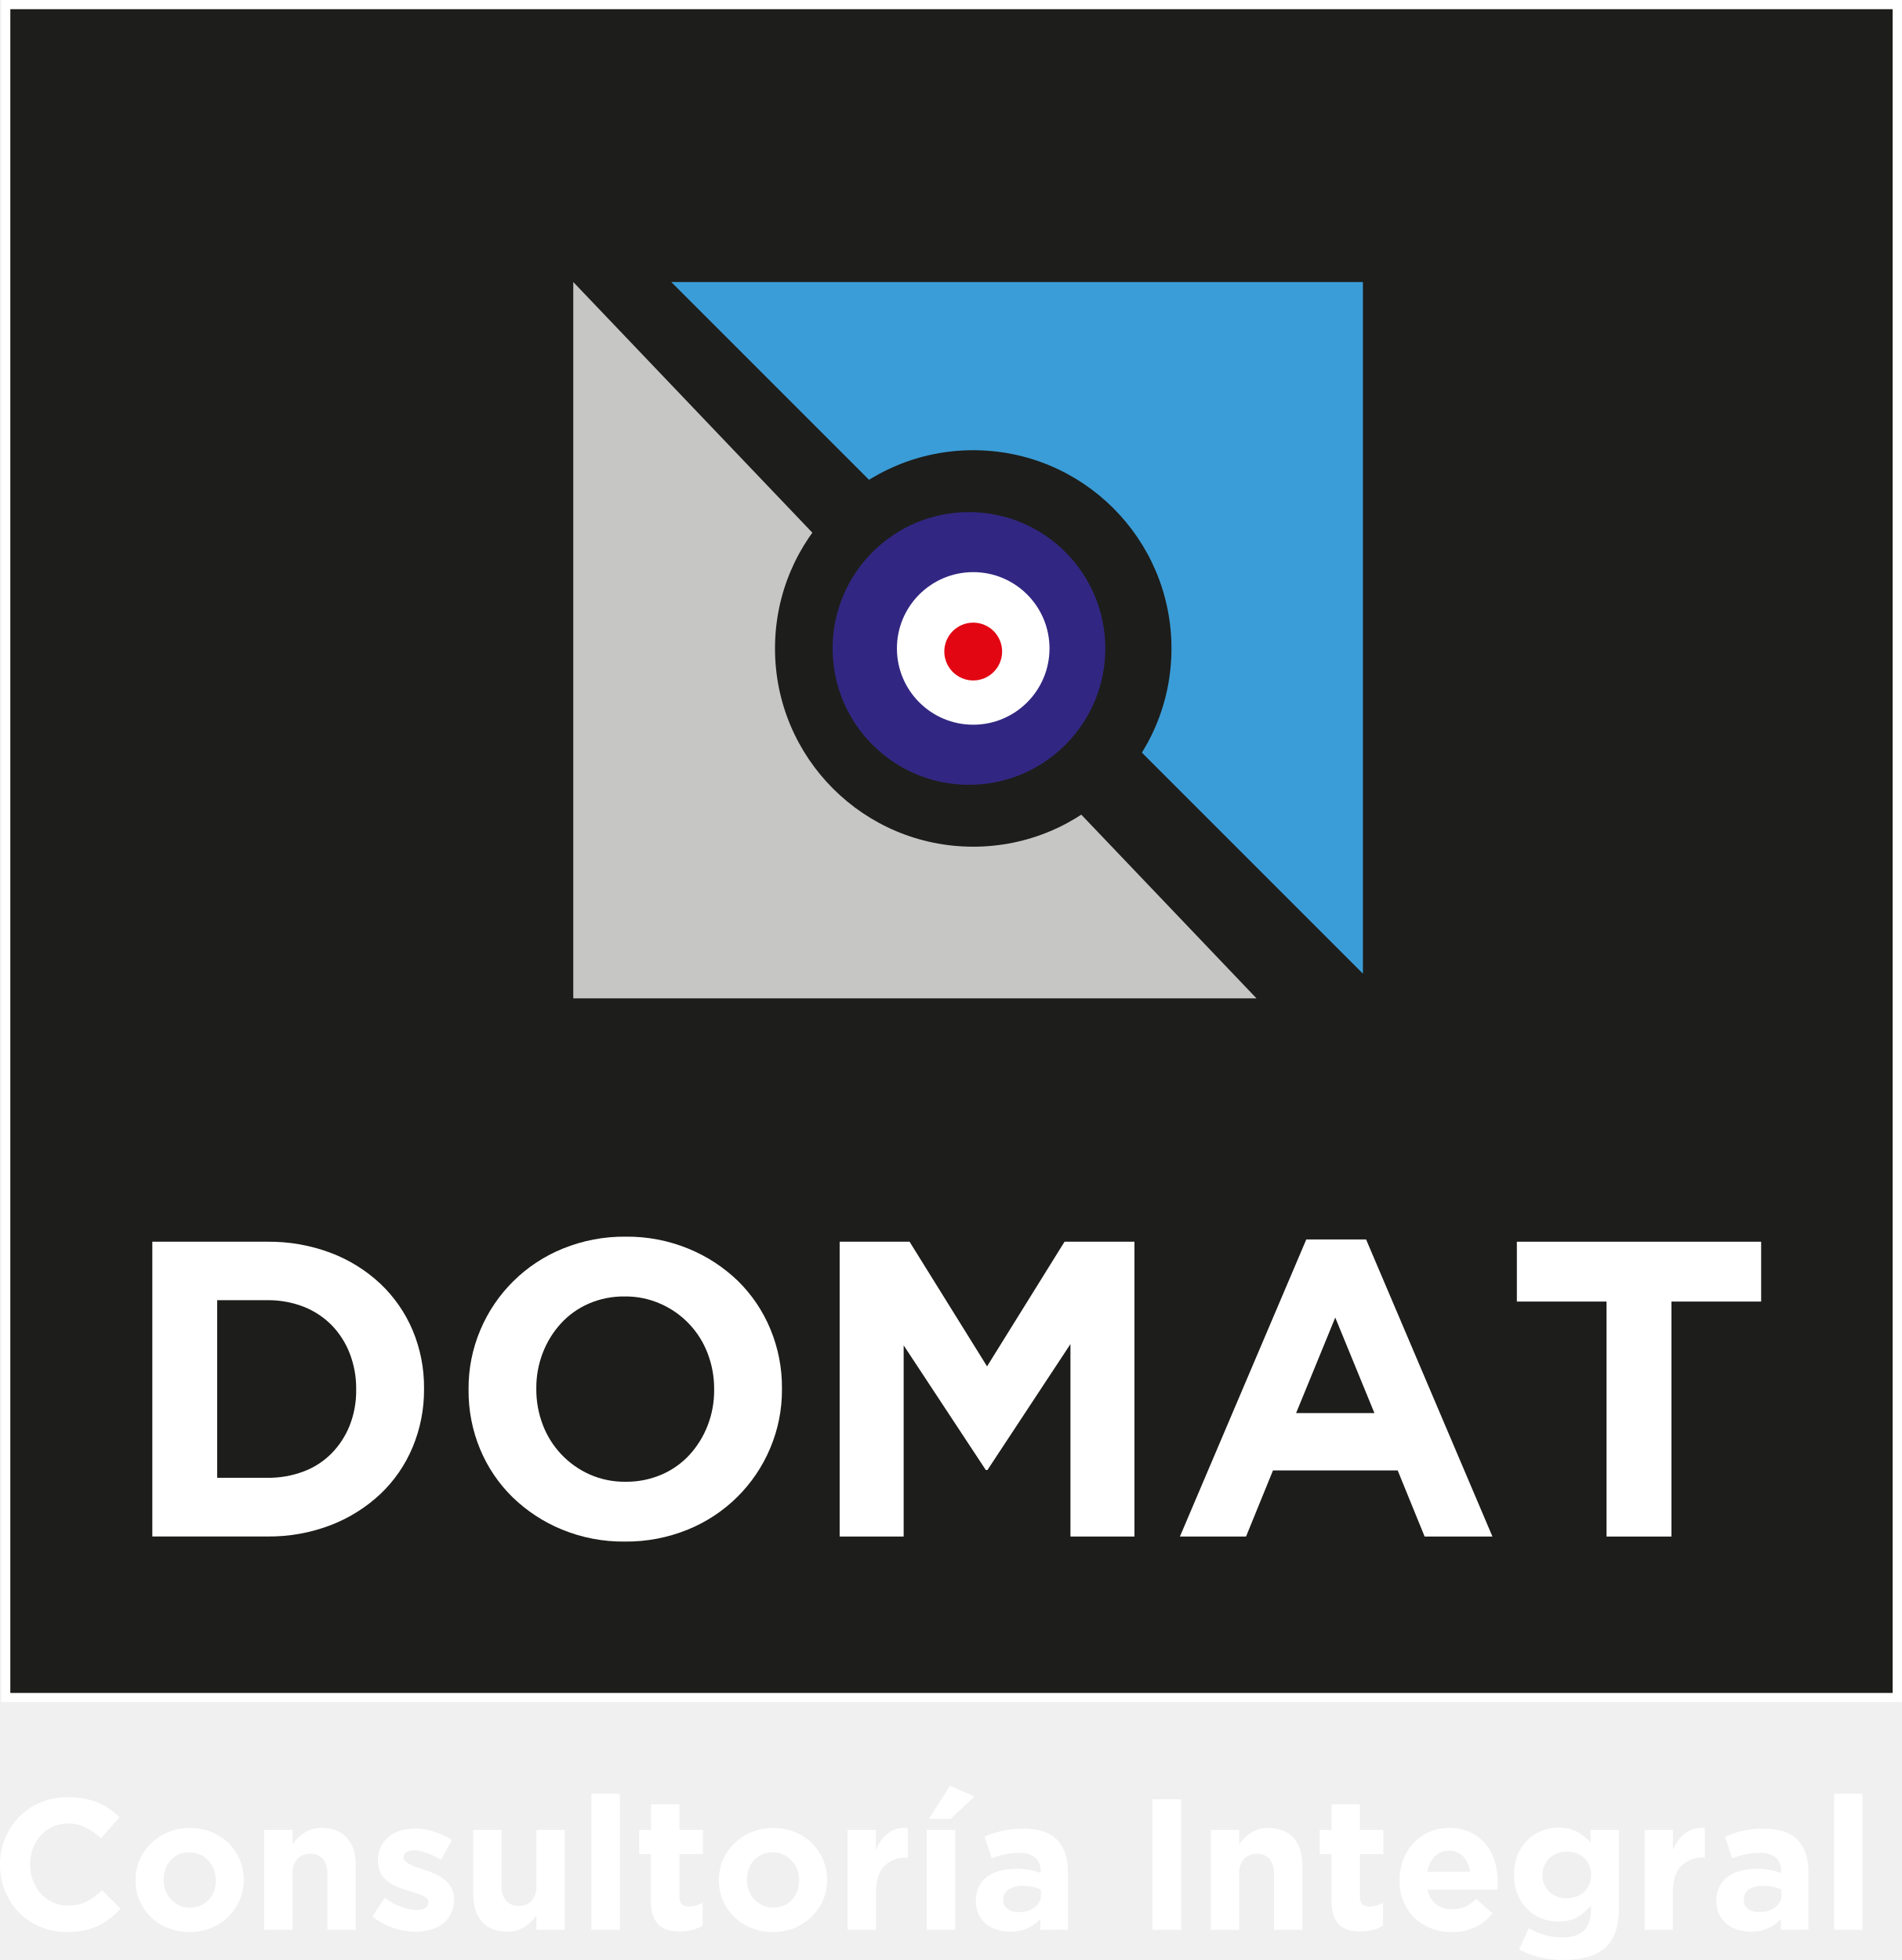
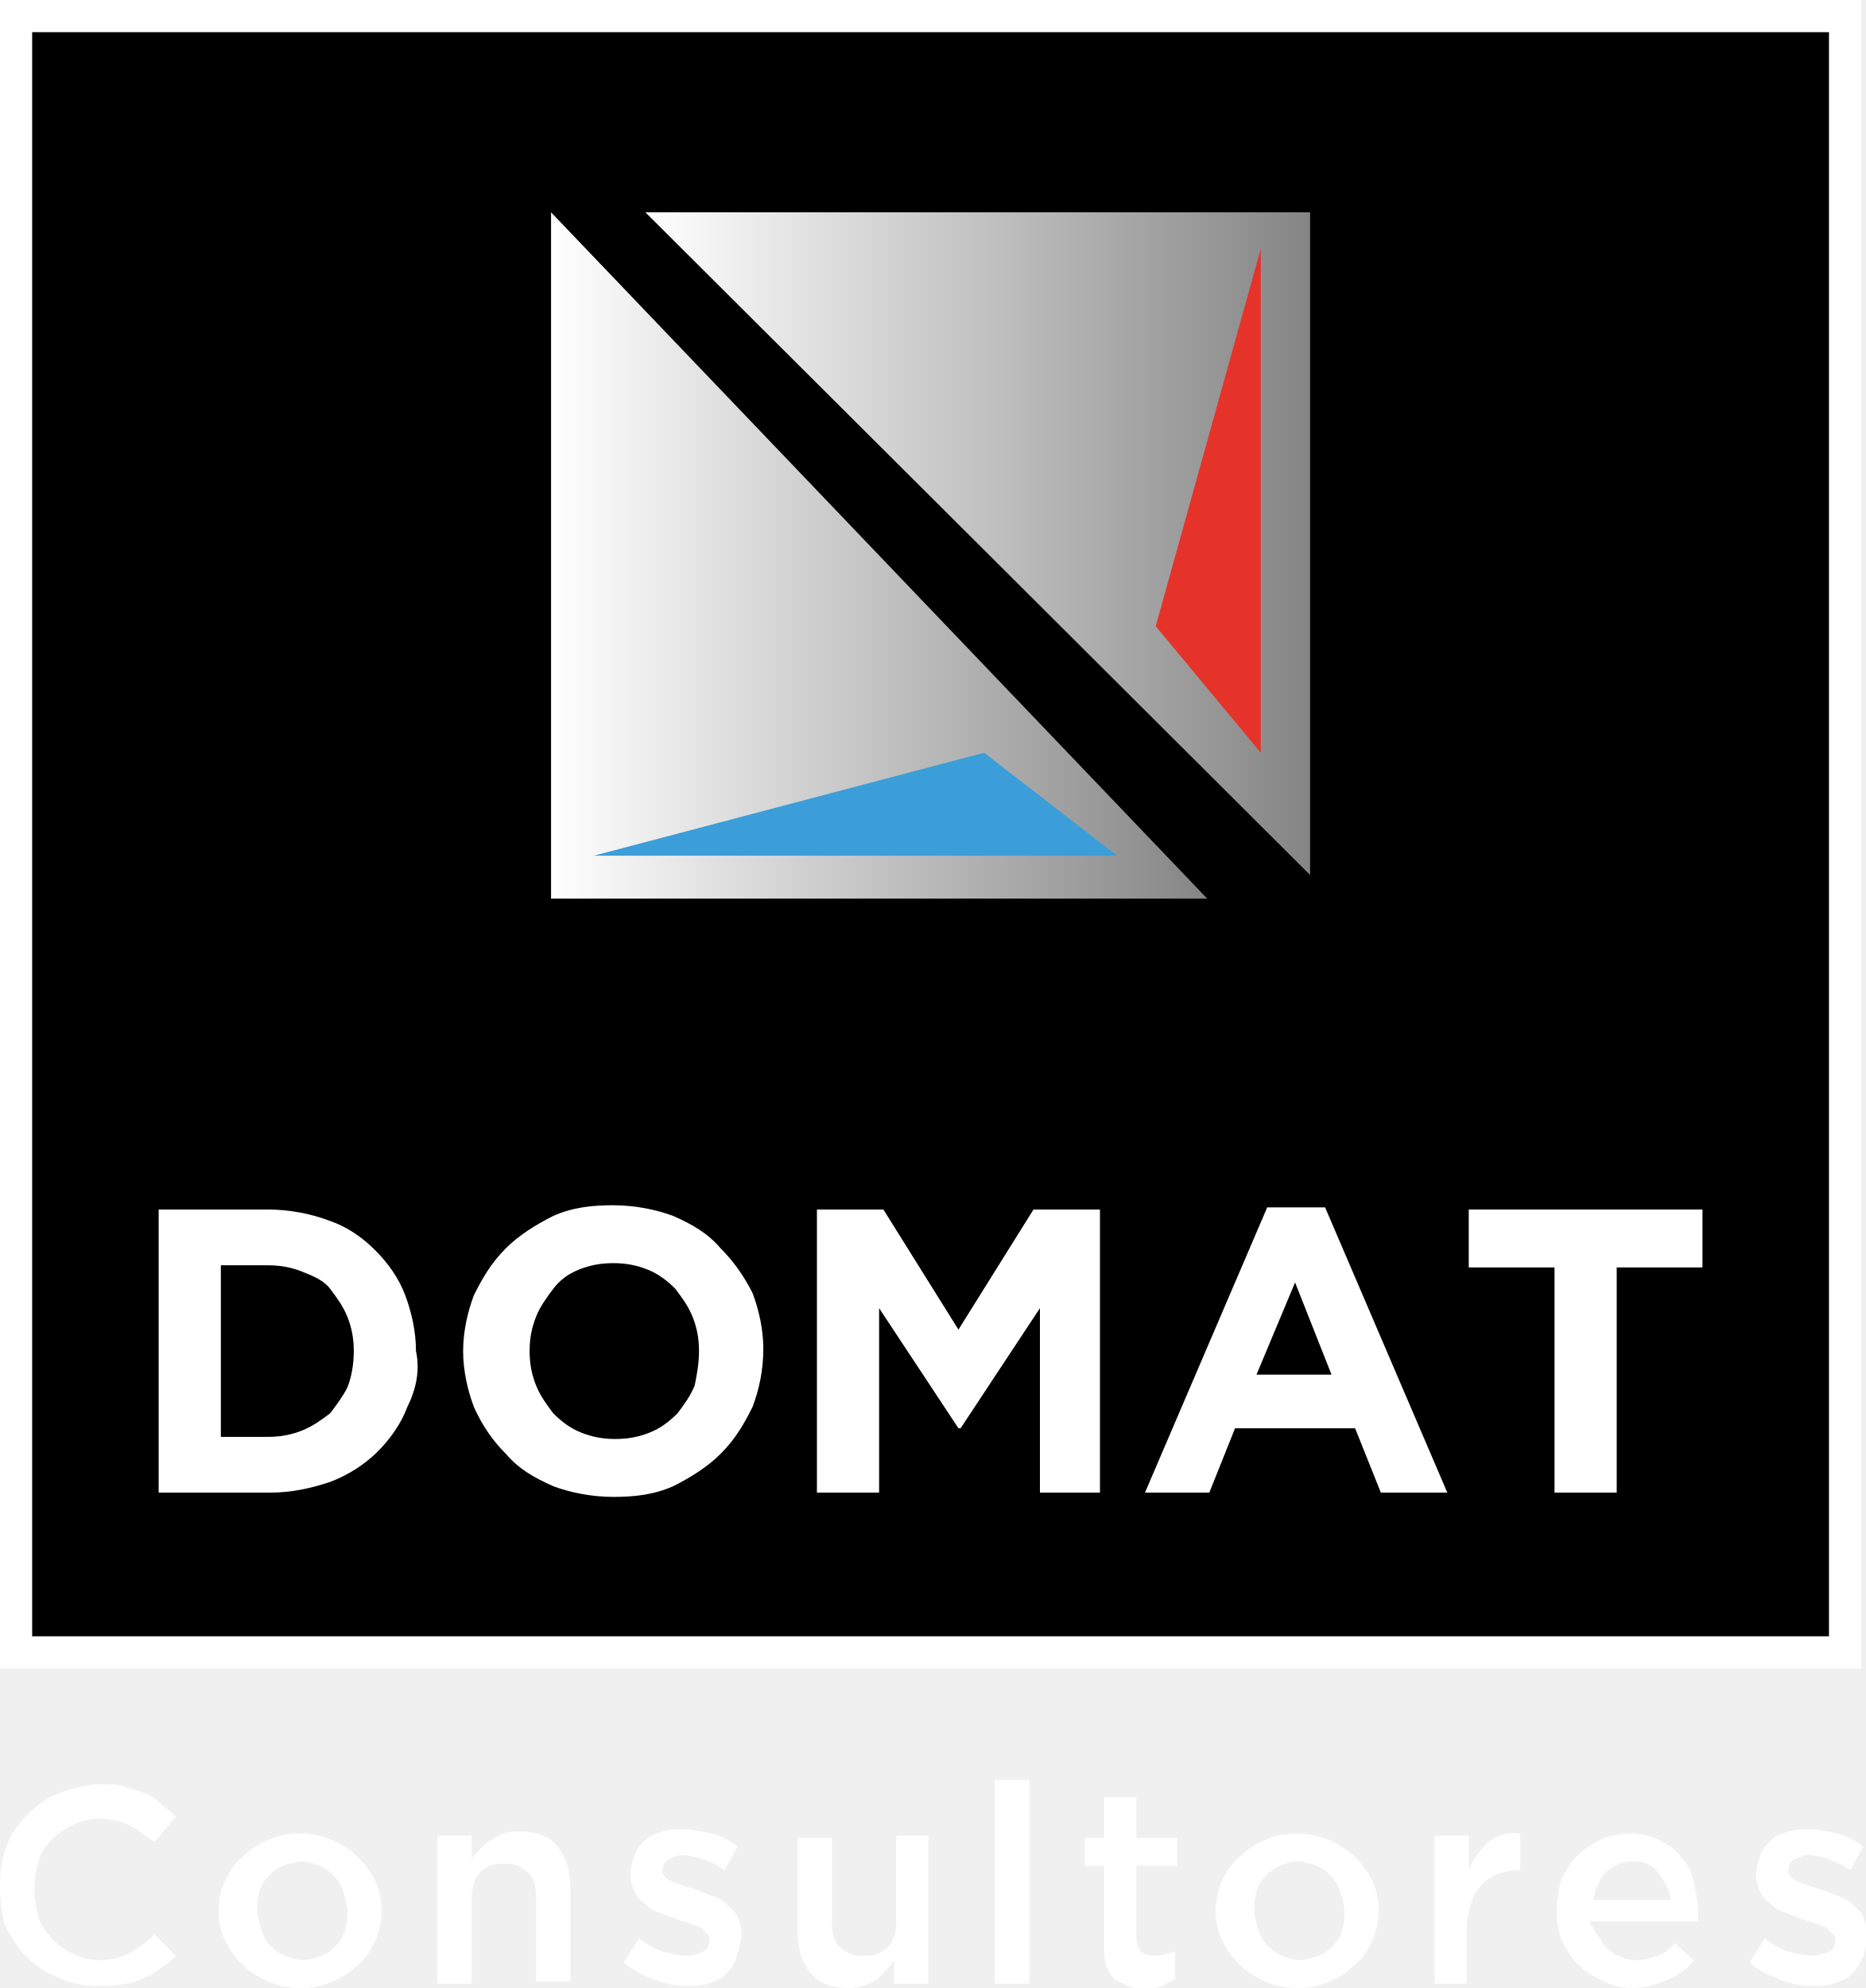
- <svg xmlns="http://www.w3.org/2000/svg" id="ff86f4dd-6f3d-4440-bd51-59f8d674f5eb" data-name="Capa 1" viewBox="0 0 621.02 640">
-   <defs>
-     <style>.ae9741b4-a5df-4958-a501-3299360ce540{fill:#1d1d1b;}.af428c1d-0339-4a8c-ab9c-164e0ab4383b{fill:#fff;}.af436d03-43f5-48c1-bbc8-635ba926af1d{fill:#c6c6c5;}.a301b635-754a-40b8-a608-63ea0ccbbf66{fill:#3b9dd7;}.a625150e-e52c-45ff-8d6d-c29ce9b013b8{fill:#312782;}.b48befa9-c2ce-43f1-baa9-686d541e4555{fill:#e20613;}</style>
-   </defs>
-   <rect class="ae9741b4-a5df-4958-a501-3299360ce540" x="1.87" y="1.5" width="617.65" height="552.8" />
-   <path class="af428c1d-0339-4a8c-ab9c-164e0ab4383b" d="M618,3V552.8H3.37V3H618m3-3H.37V555.8H621V0Z" />
-   <polygon class="af436d03-43f5-48c1-bbc8-635ba926af1d" points="410.28 325.99 187.19 325.99 187.19 92.09 410.28 325.99" />
-   <polygon class="a301b635-754a-40b8-a608-63ea0ccbbf66" points="219.19 92.1 445.03 92.1 445.03 317.93 219.19 92.1" />
-   <path class="af428c1d-0339-4a8c-ab9c-164e0ab4383b" d="M134.73,472.57a44.88,44.88,0,0,1-10.52,15.27A49.86,49.86,0,0,1,108,498a56.07,56.07,0,0,1-20.69,3.71H49.74V405.46H87.29A56.89,56.89,0,0,1,108,409.1a48.9,48.9,0,0,1,16.23,10.11,45.15,45.15,0,0,1,10.52,15.19,48,48,0,0,1,3.71,18.91v.28A48.41,48.41,0,0,1,134.73,472.57Zm-18.43-19a31.4,31.4,0,0,0-2.13-11.69,27.4,27.4,0,0,0-5.91-9.21,26.5,26.5,0,0,0-9.15-6,32,32,0,0,0-11.82-2.12H70.92v58H87.29a32.57,32.57,0,0,0,11.82-2.06,25.36,25.36,0,0,0,9.15-5.91,27.64,27.64,0,0,0,5.91-9.08,30.68,30.68,0,0,0,2.13-11.68Z" />
-   <path class="af428c1d-0339-4a8c-ab9c-164e0ab4383b" d="M251.48,472.91a49.22,49.22,0,0,1-26.88,26.54A53.11,53.11,0,0,1,204,503.37a52.51,52.51,0,0,1-20.49-3.92,51,51,0,0,1-16.16-10.58,47.37,47.37,0,0,1-10.59-15.69A49.33,49.33,0,0,1,153,453.87v-.28a48.58,48.58,0,0,1,3.85-19.32,49.3,49.3,0,0,1,26.88-26.54,52.89,52.89,0,0,1,20.56-3.92,52.36,52.36,0,0,1,20.49,3.92A51.07,51.07,0,0,1,241,418.31,47.37,47.37,0,0,1,251.55,434a49.37,49.37,0,0,1,3.78,19.31v.28A48.54,48.54,0,0,1,251.48,472.91Zm-18.29-19.32a32.12,32.12,0,0,0-2.13-11.69,28.82,28.82,0,0,0-15.34-16.15A28.1,28.1,0,0,0,204,423.33a28.78,28.78,0,0,0-11.76,2.34,26.93,26.93,0,0,0-9.08,6.47,30.48,30.48,0,0,0-5.91,9.56,31.51,31.51,0,0,0-2.13,11.61v.28a32.12,32.12,0,0,0,2.13,11.69,29,29,0,0,0,15.26,16.16,28.16,28.16,0,0,0,11.76,2.4A28.92,28.92,0,0,0,216,481.51a26.7,26.7,0,0,0,9.14-6.46,30.44,30.44,0,0,0,5.92-9.56,31.56,31.56,0,0,0,2.13-11.62Z" />
-   <path class="af428c1d-0339-4a8c-ab9c-164e0ab4383b" d="M349.53,501.72V438.88L322.43,480h-.54l-26.82-40.7v62.43h-20.9V405.46H297l25.3,40.7,25.3-40.7h22.83v96.26Z" />
-   <path class="af428c1d-0339-4a8c-ab9c-164e0ab4383b" d="M465.18,501.72l-8.8-21.59H415.67l-8.8,21.59H385.28l41.26-97h19.53l41.25,97ZM436,430.22l-12.79,31.2h25.58Z" />
-   <path class="af428c1d-0339-4a8c-ab9c-164e0ab4383b" d="M545.77,425v76.73H524.58V425H495.3V405.46h79.76V425Z" />
-   <path class="af428c1d-0339-4a8c-ab9c-164e0ab4383b" d="M35.92,626.42a19.85,19.85,0,0,1-8.46,3.93,27.36,27.36,0,0,1-5.6.52,22.18,22.18,0,0,1-8.71-1.7,21.48,21.48,0,0,1-6.94-4.67,21.13,21.13,0,0,1-4.56-7A22.42,22.42,0,0,1,0,609v-.12a22.2,22.2,0,0,1,6.21-15.56,21.21,21.21,0,0,1,7-4.75,22.9,22.9,0,0,1,9-1.73,27.74,27.74,0,0,1,5.45.49,22.33,22.33,0,0,1,4.47,1.34,19.19,19.19,0,0,1,3.72,2.07A25.34,25.34,0,0,1,39,593.36l-6,6.88A22.2,22.2,0,0,0,28,596.72a12.82,12.82,0,0,0-5.81-1.29,11.84,11.84,0,0,0-8.89,3.9,13.32,13.32,0,0,0-2.55,4.23,14.35,14.35,0,0,0-.92,5.15v.12a14.54,14.54,0,0,0,.92,5.17,13.59,13.59,0,0,0,2.52,4.27,12.1,12.1,0,0,0,3.9,2.89,11.7,11.7,0,0,0,5,1.06,13,13,0,0,0,6.18-1.34,24,24,0,0,0,5-3.65l6,6A31.3,31.3,0,0,1,35.92,626.42Z" />
-   <path class="af428c1d-0339-4a8c-ab9c-164e0ab4383b" d="M78.23,620.49a17,17,0,0,1-3.71,5.39,17.56,17.56,0,0,1-5.6,3.65,18.31,18.31,0,0,1-7.06,1.34,18.53,18.53,0,0,1-7-1.31A17.17,17.17,0,0,1,49.28,626a16.63,16.63,0,0,1-3.68-5.37,16.33,16.33,0,0,1-1.34-6.6v-.12a16.44,16.44,0,0,1,1.34-6.61,16.87,16.87,0,0,1,3.71-5.38,17.61,17.61,0,0,1,5.61-3.65A18.09,18.09,0,0,1,62,596.9a18.47,18.47,0,0,1,7,1.3,17.09,17.09,0,0,1,5.57,3.6,16.76,16.76,0,0,1,3.68,5.35,16.44,16.44,0,0,1,1.34,6.61v.12A16.44,16.44,0,0,1,78.23,620.49Zm-7.79-6.61a9.54,9.54,0,0,0-.61-3.44,8.77,8.77,0,0,0-1.76-2.86,8.55,8.55,0,0,0-2.74-2,8.18,8.18,0,0,0-3.47-.73,8.63,8.63,0,0,0-3.56.7,8,8,0,0,0-2.65,1.91A8.62,8.62,0,0,0,54,610.32a10.31,10.31,0,0,0-.58,3.44v.12a9.84,9.84,0,0,0,.61,3.44,8.77,8.77,0,0,0,4.48,4.84,8.06,8.06,0,0,0,3.5.73,8.5,8.5,0,0,0,3.56-.7,7.72,7.72,0,0,0,2.65-1.92,8.34,8.34,0,0,0,1.67-2.82,10.12,10.12,0,0,0,.58-3.45Z" />
-   <path class="af428c1d-0339-4a8c-ab9c-164e0ab4383b" d="M106.91,630.14V612a7.32,7.32,0,0,0-1.47-5,5.17,5.17,0,0,0-4.14-1.67A5.48,5.48,0,0,0,97.07,607a7.08,7.08,0,0,0-1.55,5v18.16H86.27V597.5h9.25v4.67a20.38,20.38,0,0,1,1.73-2,12.32,12.32,0,0,1,2.11-1.69,10.1,10.1,0,0,1,5.72-1.59c3.53,0,6.26,1.07,8.19,3.23s2.89,5.11,2.89,8.88v21.13Z" />
-   <path class="af428c1d-0339-4a8c-ab9c-164e0ab4383b" d="M147.18,624.93a8.63,8.63,0,0,1-2.65,3.26,11.91,11.91,0,0,1-4,1.91,17.92,17.92,0,0,1-4.9.64,22.75,22.75,0,0,1-14-4.93l4-6.08a22,22,0,0,0,5.32,2.92,14.41,14.41,0,0,0,5,1,5.25,5.25,0,0,0,3-.66,2.08,2.08,0,0,0,.94-1.78v-.11a1.74,1.74,0,0,0-.55-1.28,4.39,4.39,0,0,0-1.49-.94,19.72,19.72,0,0,0-2.16-.77c-.81-.24-1.66-.5-2.56-.79a33.49,33.49,0,0,1-3.44-1.19,12.16,12.16,0,0,1-3.13-1.82,9.2,9.2,0,0,1-2.29-2.77,8.54,8.54,0,0,1-.88-4v-.11a9.88,9.88,0,0,1,1-4.42,9.68,9.68,0,0,1,2.55-3.25,10.73,10.73,0,0,1,3.78-2,15.86,15.86,0,0,1,4.66-.67,20.71,20.71,0,0,1,6.3,1,23.25,23.25,0,0,1,5.87,2.76l-3.53,6.39a30.44,30.44,0,0,0-4.75-2.22,12.33,12.33,0,0,0-4.08-.82,4.19,4.19,0,0,0-2.55.64,2,2,0,0,0-.86,1.62v.11a1.57,1.57,0,0,0,.55,1.19,5.87,5.87,0,0,0,1.46,1,17.69,17.69,0,0,0,2.1.89c.79.28,1.64.57,2.53.85,1.13.36,2.29.8,3.47,1.31a14.58,14.58,0,0,1,3.16,1.85,9.25,9.25,0,0,1,2.32,2.69,7.51,7.51,0,0,1,.91,3.83v.12A10.83,10.83,0,0,1,147.18,624.93Z" />
-   <path class="af428c1d-0339-4a8c-ab9c-164e0ab4383b" d="M175.15,630.14v-4.67a19.11,19.11,0,0,1-1.73,2,12.34,12.34,0,0,1-2.1,1.69,10.16,10.16,0,0,1-5.73,1.59c-3.53,0-6.25-1.07-8.18-3.23s-2.89-5.11-2.89-8.88V597.5h9.25v18.16a7.38,7.38,0,0,0,1.46,5,5.21,5.21,0,0,0,4.14,1.66,5.48,5.48,0,0,0,4.23-1.66,7.09,7.09,0,0,0,1.55-5V597.5h9.26v32.64Z" />
-   <path class="af428c1d-0339-4a8c-ab9c-164e0ab4383b" d="M193.11,630.14V585.7h9.26v44.44Z" />
-   <path class="af428c1d-0339-4a8c-ab9c-164e0ab4383b" d="M226.17,630.17a14.76,14.76,0,0,1-4.08.52,15.3,15.3,0,0,1-3.86-.46,6.86,6.86,0,0,1-3-1.62,7.78,7.78,0,0,1-2-3,13.7,13.7,0,0,1-.7-4.72V605.42H208.7V597.5h3.89v-8.34h9.26v8.34h7.67v7.92h-7.67v13.94c0,2.12,1,3.17,3,3.17a9.46,9.46,0,0,0,4.57-1.16v7.43A14.67,14.67,0,0,1,226.17,630.17Z" />
-   <path class="af428c1d-0339-4a8c-ab9c-164e0ab4383b" d="M268.73,620.49a17.22,17.22,0,0,1-3.72,5.39,17.56,17.56,0,0,1-5.6,3.65,18.27,18.27,0,0,1-7.06,1.34,18.48,18.48,0,0,1-7-1.31,17.06,17.06,0,0,1-5.57-3.59,16.65,16.65,0,0,1-3.69-5.37,16.33,16.33,0,0,1-1.34-6.6v-.12a16.44,16.44,0,0,1,1.34-6.61,16.9,16.9,0,0,1,3.72-5.38,17.56,17.56,0,0,1,5.6-3.65,18.09,18.09,0,0,1,7.06-1.34,18.47,18.47,0,0,1,7,1.3,16.81,16.81,0,0,1,9.26,8.95,16.44,16.44,0,0,1,1.34,6.61v.12A16.44,16.44,0,0,1,268.73,620.49Zm-7.8-6.61a9.76,9.76,0,0,0-.6-3.44,8.8,8.8,0,0,0-1.77-2.86,8.44,8.44,0,0,0-2.74-2,8.14,8.14,0,0,0-3.47-.73,8.66,8.66,0,0,0-3.56.7,8,8,0,0,0-2.65,1.91,8.62,8.62,0,0,0-1.68,2.84,10.3,10.3,0,0,0-.57,3.44v.12a9.84,9.84,0,0,0,.6,3.44,8.7,8.7,0,0,0,1.77,2.86,8.85,8.85,0,0,0,2.71,2,8.06,8.06,0,0,0,3.5.73,8.5,8.5,0,0,0,3.56-.7,7.63,7.63,0,0,0,2.65-1.92,8.53,8.53,0,0,0,1.68-2.82,10.36,10.36,0,0,0,.57-3.45Z" />
-   <path class="af428c1d-0339-4a8c-ab9c-164e0ab4383b" d="M295.94,606.57a9.53,9.53,0,0,0-7.27,2.8q-2.66,2.8-2.65,8.71v12.06h-9.26V597.5H286v6.58a13.52,13.52,0,0,1,3.83-5.36,9.32,9.32,0,0,1,6.58-1.82v9.67Z" />
-   <path class="af428c1d-0339-4a8c-ab9c-164e0ab4383b" d="M302.63,630.14V597.5h9.26v32.64Zm.67-36.22,6.89-10.79,8,3.48-7.79,7.31Z" />
-   <path class="af428c1d-0339-4a8c-ab9c-164e0ab4383b" d="M339.71,630.14V626.6a12.52,12.52,0,0,1-4.08,3,13.27,13.27,0,0,1-5.78,1.13,14.35,14.35,0,0,1-4.35-.64,10.09,10.09,0,0,1-3.56-1.91,9.19,9.19,0,0,1-2.41-3.13,9.92,9.92,0,0,1-.88-4.3v-.12a10.23,10.23,0,0,1,1-4.63,8.92,8.92,0,0,1,2.71-3.23,12.21,12.21,0,0,1,4.15-1.91,20.47,20.47,0,0,1,5.32-.64,23.06,23.06,0,0,1,4.35.36,27.17,27.17,0,0,1,3.62,1V611a5.55,5.55,0,0,0-1.76-4.45,7.83,7.83,0,0,0-5.23-1.52,21.94,21.94,0,0,0-4.72.46,31.4,31.4,0,0,0-4.29,1.31l-2.32-7.06a36.85,36.85,0,0,1,5.6-1.89,29.34,29.34,0,0,1,7.06-.73q7.62,0,11.09,3.71t3.47,10.35v18.94ZM339.9,617a14.6,14.6,0,0,0-2.71-.88,14.83,14.83,0,0,0-3.2-.33,8.2,8.2,0,0,0-4.69,1.16,3.79,3.79,0,0,0-1.7,3.34v.12a3.42,3.42,0,0,0,1.4,2.93,6,6,0,0,0,3.65,1,8.2,8.2,0,0,0,5.27-1.59,5.06,5.06,0,0,0,2-4.14Z" />
-   <path class="af428c1d-0339-4a8c-ab9c-164e0ab4383b" d="M376.3,630.14V587.52h9.38v42.62Z" />
-   <path class="af428c1d-0339-4a8c-ab9c-164e0ab4383b" d="M416,630.14V612a7.32,7.32,0,0,0-1.47-5,5.17,5.17,0,0,0-4.13-1.67,5.49,5.49,0,0,0-4.24,1.67,7.08,7.08,0,0,0-1.55,5v18.16h-9.25V597.5h9.25v4.67a20.38,20.38,0,0,1,1.73-2,12.64,12.64,0,0,1,2.1-1.69,11.15,11.15,0,0,1,2.57-1.17,10.94,10.94,0,0,1,3.16-.42c3.54,0,6.26,1.07,8.19,3.23s2.89,5.11,2.89,8.88v21.13Z" />
-   <path class="af428c1d-0339-4a8c-ab9c-164e0ab4383b" d="M448.39,630.17a14.76,14.76,0,0,1-4.08.52,15.38,15.38,0,0,1-3.87-.46,6.83,6.83,0,0,1-3-1.62,7.67,7.67,0,0,1-1.95-3,13.47,13.47,0,0,1-.7-4.72V605.42h-3.89V597.5h3.89v-8.34h9.25v8.34h7.67v7.92h-7.67v13.94c0,2.12,1,3.17,3,3.17a9.43,9.43,0,0,0,4.56-1.16v7.43A14.59,14.59,0,0,1,448.39,630.17Z" />
-   <path class="af428c1d-0339-4a8c-ab9c-164e0ab4383b" d="M489,615.89c0,.33,0,.71-.09,1.16H466.16a7.78,7.78,0,0,0,2.77,4.78,8.33,8.33,0,0,0,5.2,1.61,10.31,10.31,0,0,0,4.15-.79,14.31,14.31,0,0,0,3.77-2.56l5.3,4.69a16.4,16.4,0,0,1-5.61,4.48,17.39,17.39,0,0,1-7.72,1.61,18.75,18.75,0,0,1-6.8-1.22,15.9,15.9,0,0,1-5.41-3.47,16.14,16.14,0,0,1-3.56-5.33A17.5,17.5,0,0,1,457,614v-.12a18.23,18.23,0,0,1,1.19-6.57,16.52,16.52,0,0,1,3.32-5.42,15.47,15.47,0,0,1,11.62-5,15.82,15.82,0,0,1,7.07,1.46,14.42,14.42,0,0,1,5,3.92,16.34,16.34,0,0,1,2.92,5.67,23.26,23.26,0,0,1,.94,6.66v.13C489,615.18,489,615.57,489,615.89Zm-11.16-9.65a6.1,6.1,0,0,0-4.7-1.91,6.18,6.18,0,0,0-4.71,1.88,9.41,9.41,0,0,0-2.35,5H480A9,9,0,0,0,477.8,606.24Z" />
-   <path class="af428c1d-0339-4a8c-ab9c-164e0ab4383b" d="M527.56,630.66a12.64,12.64,0,0,1-3.41,5.32,14.14,14.14,0,0,1-5.69,3,29.18,29.18,0,0,1-8,1,32,32,0,0,1-7.67-.89,28.25,28.25,0,0,1-6.76-2.52l3.17-6.94a27.46,27.46,0,0,0,5.14,2.19,20.07,20.07,0,0,0,5.88.79q4.74,0,7-2.25c1.52-1.51,2.28-3.71,2.28-6.63v-1.59a16.79,16.79,0,0,1-4.5,3.9,12.26,12.26,0,0,1-6.16,1.4,15.33,15.33,0,0,1-5.47-1,13.78,13.78,0,0,1-4.63-3,14.28,14.28,0,0,1-3.2-4.78,16.64,16.64,0,0,1-1.18-6.48v-.12a16.07,16.07,0,0,1,1.22-6.48,14.57,14.57,0,0,1,3.22-4.79,13.66,13.66,0,0,1,4.63-3,15,15,0,0,1,5.41-1,12.4,12.4,0,0,1,6.22,1.39,18.36,18.36,0,0,1,4.32,3.47V597.5h9.26v25.27A24.61,24.61,0,0,1,527.56,630.66Zm-8-18.54a7.52,7.52,0,0,0-.61-3,7.29,7.29,0,0,0-1.67-2.41,7.73,7.73,0,0,0-2.53-1.55,9,9,0,0,0-3.16-.55,8.75,8.75,0,0,0-3.13.55,7.7,7.7,0,0,0-2.5,1.55,7.4,7.4,0,0,0-2.29,5.46v.12a7.1,7.1,0,0,0,2.26,5.48,8,8,0,0,0,5.66,2.07,9,9,0,0,0,3.16-.55,7.43,7.43,0,0,0,2.53-1.56,7,7,0,0,0,1.67-2.4,7.44,7.44,0,0,0,.61-3Z" />
-   <path class="af428c1d-0339-4a8c-ab9c-164e0ab4383b" d="M556.14,606.57a9.54,9.54,0,0,0-7.27,2.8q-2.65,2.8-2.65,8.71v12.06H537V597.5h9.25v6.58a13.72,13.72,0,0,1,3.83-5.36,9.32,9.32,0,0,1,6.58-1.82v9.67Z" />
-   <path class="af428c1d-0339-4a8c-ab9c-164e0ab4383b" d="M581.53,630.14V626.6a12.8,12.8,0,0,1-4.07,3,13.35,13.35,0,0,1-5.79,1.13,14.41,14.41,0,0,1-4.36-.64,10.18,10.18,0,0,1-3.56-1.91,9,9,0,0,1-2.4-3.13,9.92,9.92,0,0,1-.89-4.3v-.12a10.23,10.23,0,0,1,1-4.63,8.92,8.92,0,0,1,2.71-3.23,12.34,12.34,0,0,1,4.14-1.91,20.55,20.55,0,0,1,5.33-.64,23.14,23.14,0,0,1,4.35.36,28,28,0,0,1,3.62,1V611a5.58,5.58,0,0,0-1.76-4.45,7.9,7.9,0,0,0-5.25-1.52,22,22,0,0,0-4.71.46,32.28,32.28,0,0,0-4.29,1.31l-2.32-7.06a37.23,37.23,0,0,1,5.6-1.89,29.43,29.43,0,0,1,7.07-.73q7.61,0,11.08,3.71t3.47,10.35v18.94Zm.18-13.16a14.12,14.12,0,0,0-2.71-.88,14.76,14.76,0,0,0-3.2-.33,8.16,8.16,0,0,0-4.68,1.16,3.77,3.77,0,0,0-1.7,3.34v.12a3.43,3.43,0,0,0,1.39,2.93,6,6,0,0,0,3.66,1,8.13,8.13,0,0,0,5.26-1.59,5.06,5.06,0,0,0,2-4.14Z" />
-   <path class="af428c1d-0339-4a8c-ab9c-164e0ab4383b" d="M598.89,630.14V585.7h9.24v44.44Z" />
-   <path class="ae9741b4-a5df-4958-a501-3299360ce540" d="M253.06,211.74a64.73,64.73,0,1,1,64.73,64.73A64.72,64.72,0,0,1,253.06,211.74Z" />
-   <path class="a625150e-e52c-45ff-8d6d-c29ce9b013b8" d="M271.87,211.74a44.52,44.52,0,1,1,44.52,44.52A44.52,44.52,0,0,1,271.87,211.74Z" />
-   <path class="af428c1d-0339-4a8c-ab9c-164e0ab4383b" d="M292.87,211.74a24.91,24.91,0,1,1,24.92,24.9A24.92,24.92,0,0,1,292.87,211.74Z" />
-   <path class="b48befa9-c2ce-43f1-baa9-686d541e4555" d="M308.34,212.76a9.44,9.44,0,1,1,9.45,9.43A9.46,9.46,0,0,1,308.34,212.76Z" />
+ <svg xmlns="http://www.w3.org/2000/svg" version="1.2" baseProfile="tiny" id="Capa_1" x="0px" y="0px" viewBox="0 0 87 92.7" overflow="visible" xml:space="preserve">
+   <g>
+     <g>
+       <path fill="#FFFFFF" d="M7.6,91.7c-0.3,0.2-0.5,0.4-0.8,0.5c-0.3,0.1-0.6,0.3-1,0.3c-0.4,0.1-0.7,0.1-1.2,0.1    c-0.7,0-1.3-0.1-1.9-0.4c-0.6-0.2-1.1-0.6-1.5-1c-0.4-0.4-0.7-0.9-1-1.5C0.1,89.2,0,88.6,0,87.9c0-0.7,0.1-1.3,0.3-1.8    c0.2-0.6,0.6-1.1,1-1.5c0.4-0.4,0.9-0.8,1.5-1c0.6-0.2,1.2-0.4,1.9-0.4c0.4,0,0.8,0,1.1,0.1c0.3,0.1,0.7,0.2,0.9,0.3    c0.3,0.1,0.6,0.3,0.8,0.5c0.2,0.2,0.5,0.4,0.7,0.6l-1,1.2c-0.4-0.3-0.8-0.6-1.2-0.8c-0.4-0.2-0.9-0.3-1.4-0.3    c-0.4,0-0.8,0.1-1.2,0.3c-0.4,0.2-0.7,0.4-1,0.7c-0.3,0.3-0.5,0.6-0.6,1c-0.1,0.4-0.2,0.8-0.2,1.3c0,0.5,0.1,0.9,0.2,1.3    c0.1,0.4,0.4,0.7,0.6,1c0.3,0.3,0.6,0.5,1,0.7c0.4,0.2,0.8,0.3,1.2,0.3c0.6,0,1-0.1,1.4-0.3c0.4-0.2,0.8-0.5,1.2-0.9l1,1    C8.1,91.3,7.9,91.5,7.6,91.7z" />
+       <path fill="#FFFFFF" d="M17.5,90.5c-0.2,0.4-0.4,0.8-0.8,1.1c-0.3,0.3-0.7,0.6-1.2,0.8c-0.5,0.2-0.9,0.3-1.5,0.3    c-0.5,0-1-0.1-1.5-0.3c-0.4-0.2-0.8-0.4-1.2-0.8c-0.3-0.3-0.6-0.7-0.8-1.1c-0.2-0.4-0.3-0.9-0.3-1.4c0-0.5,0.1-1,0.3-1.4    c0.2-0.4,0.4-0.8,0.8-1.1c0.3-0.3,0.7-0.6,1.2-0.8c0.4-0.2,0.9-0.3,1.5-0.3s1,0.1,1.5,0.3c0.4,0.2,0.8,0.4,1.2,0.8    c0.3,0.3,0.6,0.7,0.8,1.1c0.2,0.4,0.3,0.9,0.3,1.4C17.8,89.6,17.7,90,17.5,90.5z M16,88.2c-0.1-0.3-0.2-0.5-0.4-0.7    c-0.2-0.2-0.4-0.4-0.7-0.5c-0.3-0.1-0.5-0.2-0.8-0.2c-0.3,0-0.6,0.1-0.9,0.2c-0.3,0.1-0.5,0.3-0.7,0.5c-0.2,0.2-0.3,0.4-0.4,0.7    C12,88.5,12,88.8,12,89.1c0,0.3,0.1,0.6,0.2,0.9c0.1,0.3,0.2,0.5,0.4,0.7c0.2,0.2,0.4,0.4,0.7,0.5c0.3,0.1,0.5,0.2,0.8,0.2    c0.3,0,0.6-0.1,0.9-0.2c0.3-0.1,0.5-0.3,0.7-0.5c0.2-0.2,0.3-0.4,0.4-0.7c0.1-0.3,0.1-0.6,0.1-0.9C16.2,88.8,16.1,88.5,16,88.2z" />
+       <path fill="#FFFFFF" d="M22,92.5h-1.6v-6.9H22v1.1c0.1-0.2,0.2-0.3,0.4-0.5c0.1-0.1,0.3-0.3,0.5-0.4c0.2-0.1,0.4-0.2,0.6-0.3    c0.2-0.1,0.5-0.1,0.7-0.1c0.8,0,1.4,0.2,1.8,0.7c0.4,0.5,0.6,1.1,0.6,1.9v4.4H25v-3.9c0-0.5-0.1-1-0.4-1.2    c-0.3-0.3-0.6-0.4-1.1-0.4c-0.5,0-0.8,0.1-1.1,0.4c-0.3,0.3-0.4,0.7-0.4,1.3V92.5z" />
+       <path fill="#FFFFFF" d="M34.3,91.4c-0.1,0.3-0.3,0.5-0.5,0.7c-0.2,0.2-0.5,0.3-0.8,0.4c-0.3,0.1-0.6,0.1-1,0.1    c-0.5,0-1-0.1-1.5-0.3c-0.5-0.2-1-0.4-1.4-0.8l0.7-1.1c0.4,0.3,0.8,0.5,1.1,0.6c0.4,0.1,0.8,0.2,1.1,0.2c0.3,0,0.6-0.1,0.8-0.2    c0.2-0.1,0.3-0.3,0.3-0.5v0c0-0.1,0-0.2-0.1-0.3c-0.1-0.1-0.2-0.2-0.3-0.3c-0.1-0.1-0.3-0.1-0.5-0.2c-0.2-0.1-0.4-0.1-0.6-0.2    c-0.3-0.1-0.5-0.2-0.8-0.3c-0.3-0.1-0.5-0.2-0.7-0.4c-0.2-0.2-0.4-0.3-0.5-0.6c-0.1-0.2-0.2-0.5-0.2-0.8v0c0-0.3,0.1-0.6,0.2-0.9    c0.1-0.3,0.3-0.5,0.5-0.7c0.2-0.2,0.5-0.3,0.8-0.4c0.3-0.1,0.6-0.1,1-0.1c0.4,0,0.9,0.1,1.3,0.2c0.4,0.1,0.8,0.3,1.2,0.6l-0.6,1.1    c-0.3-0.2-0.7-0.4-1-0.5c-0.3-0.1-0.7-0.2-0.9-0.2c-0.3,0-0.5,0.1-0.7,0.2c-0.2,0.1-0.3,0.3-0.3,0.5v0c0,0.1,0,0.2,0.1,0.3    c0.1,0.1,0.2,0.2,0.3,0.2c0.1,0.1,0.3,0.1,0.5,0.2c0.2,0.1,0.4,0.1,0.6,0.2c0.3,0.1,0.5,0.2,0.8,0.3c0.3,0.1,0.5,0.2,0.7,0.4    c0.2,0.2,0.4,0.3,0.5,0.6c0.1,0.2,0.2,0.5,0.2,0.8v0C34.5,90.8,34.4,91.1,34.3,91.4z" />
+       <path fill="#FFFFFF" d="M41.7,85.6h1.6v6.9h-1.6v-1.1c-0.2,0.3-0.5,0.6-0.8,0.9c-0.3,0.2-0.8,0.4-1.3,0.4c-0.8,0-1.4-0.2-1.8-0.7    c-0.4-0.5-0.6-1.1-0.6-1.9v-4.4h1.6v3.9c0,0.5,0.1,1,0.4,1.2c0.3,0.3,0.6,0.4,1.1,0.4c0.5,0,0.8-0.1,1.1-0.4    c0.3-0.3,0.4-0.7,0.4-1.3V85.6z" />
+       <path fill="#FFFFFF" d="M46.4,92.5V83H48v9.5H46.4z" />
+       <path fill="#FFFFFF" d="M53,90.3c0,0.3,0.1,0.5,0.2,0.7c0.1,0.1,0.4,0.2,0.6,0.2c0.3,0,0.7-0.1,1-0.2v1.3    c-0.2,0.1-0.4,0.2-0.6,0.3c-0.2,0.1-0.5,0.1-0.8,0.1c-0.3,0-0.6,0-0.8-0.1c-0.2-0.1-0.5-0.2-0.6-0.3c-0.2-0.2-0.3-0.4-0.4-0.6    c-0.1-0.3-0.1-0.6-0.1-1V87h-0.9v-1.3h0.9v-1.9H53v1.9h1.9V87H53V90.3z" />
+       <path fill="#FFFFFF" d="M64,90.5c-0.2,0.4-0.4,0.8-0.8,1.1c-0.3,0.3-0.7,0.6-1.2,0.8c-0.5,0.2-0.9,0.3-1.5,0.3    c-0.5,0-1-0.1-1.5-0.3c-0.4-0.2-0.8-0.4-1.2-0.8c-0.3-0.3-0.6-0.7-0.8-1.1c-0.2-0.4-0.3-0.9-0.3-1.4c0-0.5,0.1-1,0.3-1.4    c0.2-0.4,0.4-0.8,0.8-1.1c0.3-0.3,0.7-0.6,1.2-0.8c0.4-0.2,0.9-0.3,1.5-0.3c0.5,0,1,0.1,1.5,0.3c0.4,0.2,0.8,0.4,1.2,0.8    c0.3,0.3,0.6,0.7,0.8,1.1c0.2,0.4,0.3,0.9,0.3,1.4C64.3,89.6,64.2,90,64,90.5z M62.5,88.2c-0.1-0.3-0.2-0.5-0.4-0.7    c-0.2-0.2-0.4-0.4-0.7-0.5c-0.3-0.1-0.5-0.2-0.9-0.2S60,86.9,59.7,87c-0.3,0.1-0.5,0.3-0.7,0.5c-0.2,0.2-0.3,0.4-0.4,0.7    c-0.1,0.3-0.1,0.6-0.1,0.9c0,0.3,0.1,0.6,0.2,0.9c0.1,0.3,0.2,0.5,0.4,0.7c0.2,0.2,0.4,0.4,0.7,0.5c0.3,0.1,0.5,0.2,0.8,0.2    c0.3,0,0.6-0.1,0.9-0.2c0.3-0.1,0.5-0.3,0.7-0.5c0.2-0.2,0.3-0.4,0.4-0.7c0.1-0.3,0.1-0.6,0.1-0.9C62.7,88.8,62.6,88.5,62.5,88.2z    " />
+       <path fill="#FFFFFF" d="M68.5,92.5h-1.6v-6.9h1.6v1.6c0.2-0.5,0.5-0.9,0.9-1.3c0.4-0.3,0.9-0.5,1.5-0.4v1.7h-0.1    c-0.3,0-0.7,0.1-1,0.2c-0.3,0.1-0.5,0.3-0.7,0.5c-0.2,0.2-0.4,0.5-0.5,0.9c-0.1,0.3-0.2,0.7-0.2,1.2V92.5z" />
+       <path fill="#FFFFFF" d="M75,90.9c0.4,0.3,0.8,0.5,1.3,0.5c0.4,0,0.7-0.1,1-0.2c0.3-0.1,0.6-0.3,0.8-0.6l0.9,0.8    c-0.3,0.4-0.7,0.7-1.2,0.9c-0.5,0.2-1,0.4-1.6,0.4c-0.5,0-1-0.1-1.4-0.3c-0.4-0.2-0.8-0.4-1.1-0.7c-0.3-0.3-0.6-0.7-0.8-1.1    c-0.2-0.4-0.3-0.9-0.3-1.5c0-0.5,0.1-1,0.2-1.4c0.2-0.4,0.4-0.8,0.7-1.1c0.3-0.3,0.7-0.6,1.1-0.8c0.4-0.2,0.9-0.3,1.4-0.3    c0.5,0,1,0.1,1.4,0.3c0.4,0.2,0.8,0.5,1,0.8c0.3,0.3,0.5,0.7,0.6,1.2c0.1,0.5,0.2,0.9,0.2,1.4c0,0.1,0,0.1,0,0.2    c0,0.1,0,0.1,0,0.2h-5.1C74.5,90.2,74.7,90.6,75,90.9z M77.9,88.6c0-0.3-0.1-0.5-0.2-0.7c-0.1-0.2-0.2-0.4-0.4-0.6    c-0.1-0.2-0.3-0.3-0.5-0.4c-0.2-0.1-0.4-0.1-0.7-0.1c-0.5,0-0.9,0.2-1.2,0.5s-0.5,0.8-0.6,1.3H77.9z" />
+       <path fill="#FFFFFF" d="M86.8,91.4c-0.1,0.3-0.3,0.5-0.5,0.7c-0.2,0.2-0.5,0.3-0.8,0.4c-0.3,0.1-0.6,0.1-1,0.1    c-0.5,0-1-0.1-1.5-0.3c-0.5-0.2-1-0.4-1.4-0.8l0.7-1.1c0.4,0.3,0.8,0.5,1.1,0.6c0.4,0.1,0.8,0.2,1.1,0.2c0.3,0,0.6-0.1,0.8-0.2    c0.2-0.1,0.3-0.3,0.3-0.5v0c0-0.1,0-0.2-0.1-0.3c-0.1-0.1-0.2-0.2-0.3-0.3c-0.1-0.1-0.3-0.1-0.5-0.2c-0.2-0.1-0.4-0.1-0.6-0.2    c-0.3-0.1-0.5-0.2-0.8-0.3c-0.3-0.1-0.5-0.2-0.7-0.4c-0.2-0.2-0.4-0.3-0.5-0.6c-0.1-0.2-0.2-0.5-0.2-0.8v0c0-0.3,0.1-0.6,0.2-0.9    c0.1-0.3,0.3-0.5,0.5-0.7c0.2-0.2,0.5-0.3,0.8-0.4c0.3-0.1,0.6-0.1,1-0.1c0.4,0,0.9,0.1,1.3,0.2c0.4,0.1,0.8,0.3,1.2,0.6l-0.6,1.1    c-0.3-0.2-0.7-0.4-1-0.5c-0.3-0.1-0.7-0.2-0.9-0.2c-0.3,0-0.5,0.1-0.7,0.2c-0.2,0.1-0.3,0.3-0.3,0.5v0c0,0.1,0,0.2,0.1,0.3    c0.1,0.1,0.2,0.2,0.3,0.2c0.1,0.1,0.3,0.1,0.5,0.2c0.2,0.1,0.4,0.1,0.6,0.2c0.3,0.1,0.5,0.2,0.8,0.3c0.3,0.1,0.5,0.2,0.7,0.4    c0.2,0.2,0.4,0.3,0.5,0.6c0.1,0.2,0.2,0.5,0.2,0.8v0C87,90.8,87,91.1,86.8,91.4z" />
+     </g>
+     <g>
+       <g>
+         <rect x="0.8" y="0.8" width="85.3" height="76.3" />
+         <path fill="#FFFFFF" d="M85.3,1.5v74.8H1.5V1.5H85.3 M86.8,0H0v77.8h86.8V0L86.8,0z" />
+       </g>
+       <g>
+         <g>
+           <path fill="#FFFFFF" d="M19,65.6c-0.3,0.8-0.8,1.5-1.4,2.1c-0.6,0.6-1.4,1.1-2.2,1.4c-0.9,0.3-1.8,0.5-2.8,0.5H7.4V56.4h5.1      c1,0,2,0.2,2.8,0.5c0.9,0.3,1.6,0.8,2.2,1.4c0.6,0.6,1.1,1.3,1.4,2.1c0.3,0.8,0.5,1.7,0.5,2.6v0C19.6,63.9,19.4,64.8,19,65.6z       M16.5,63c0-0.6-0.1-1.1-0.3-1.6c-0.2-0.5-0.5-0.9-0.8-1.3c-0.3-0.4-0.8-0.6-1.3-0.8c-0.5-0.2-1-0.3-1.6-0.3h-2.2v8h2.2      c0.6,0,1.1-0.1,1.6-0.3c0.5-0.2,0.9-0.5,1.3-0.8c0.3-0.4,0.6-0.8,0.8-1.2C16.4,64.2,16.5,63.6,16.5,63L16.5,63z" />
+           <path fill="#FFFFFF" d="M35.1,65.6c-0.4,0.8-0.8,1.5-1.5,2.2c-0.6,0.6-1.4,1.1-2.2,1.5c-0.9,0.4-1.8,0.5-2.8,0.5      c-1,0-2-0.2-2.8-0.5c-0.9-0.4-1.6-0.8-2.2-1.5c-0.6-0.6-1.1-1.3-1.5-2.2c-0.3-0.8-0.5-1.7-0.5-2.6v0c0-0.9,0.2-1.8,0.5-2.6      c0.4-0.8,0.8-1.5,1.5-2.2c0.6-0.6,1.4-1.1,2.2-1.5c0.9-0.4,1.8-0.5,2.8-0.5c1,0,2,0.2,2.8,0.5c0.9,0.4,1.6,0.8,2.2,1.5      c0.6,0.6,1.1,1.3,1.5,2.1c0.3,0.8,0.5,1.7,0.5,2.6v0C35.6,63.9,35.4,64.8,35.1,65.6z M32.6,63c0-0.6-0.1-1.1-0.3-1.6      c-0.2-0.5-0.5-0.9-0.8-1.3c-0.4-0.4-0.8-0.7-1.3-0.9c-0.5-0.2-1-0.3-1.6-0.3c-0.6,0-1.1,0.1-1.6,0.3c-0.5,0.2-0.9,0.5-1.2,0.9      c-0.3,0.4-0.6,0.8-0.8,1.3c-0.2,0.5-0.3,1-0.3,1.6v0c0,0.6,0.1,1.1,0.3,1.6c0.2,0.5,0.5,0.9,0.8,1.3c0.4,0.4,0.8,0.7,1.3,0.9      c0.5,0.2,1,0.3,1.6,0.3c0.6,0,1.1-0.1,1.6-0.3c0.5-0.2,0.9-0.5,1.3-0.9c0.3-0.4,0.6-0.8,0.8-1.3C32.5,64.1,32.6,63.6,32.6,63      L32.6,63z" />
+           <path fill="#FFFFFF" d="M48.5,69.6V61l-3.7,5.6h-0.1L41,61v8.6h-2.9V56.4h3.1l3.5,5.6l3.5-5.6h3.1v13.2H48.5z" />
+           <path fill="#FFFFFF" d="M64.4,69.6l-1.2-3h-5.6l-1.2,3h-3l5.7-13.3h2.7l5.7,13.3H64.4z M60.4,59.8l-1.8,4.3h3.5L60.4,59.8z" />
+           <path fill="#FFFFFF" d="M75.4,59.1v10.5h-2.9V59.1h-4v-2.7h10.9v2.7H75.4z" />
+         </g>
+         <g>
+           <linearGradient id="SVGID_1_" gradientUnits="userSpaceOnUse" x1="25.735" y1="25.89" x2="56.332" y2="25.89">
+             <stop offset="0" style="stop-color:#FFFFFF" />
+             <stop offset="1" style="stop-color:#858585" />
+           </linearGradient>
+           <polygon fill="url(#SVGID_1_)" points="56.3,41.9 25.7,41.9 25.7,9.9     " />
+           <linearGradient id="SVGID_00000062887256318810937880000001924428550927978405_" gradientUnits="userSpaceOnUse" x1="30.123" y1="25.337" x2="61.095" y2="25.337">
+             <stop offset="0" style="stop-color:#FFFFFF" />
+             <stop offset="1" style="stop-color:#858585" />
+           </linearGradient>
+           <polygon fill="url(#SVGID_00000062887256318810937880000001924428550927978405_)" points="30.1,9.9 61.1,9.9 61.1,40.8     " />
+           <polygon fill="#E6332A" points="58.8,11.6 58.8,35.1 53.9,29.2     " />
+           <polygon fill="#3B9ED8" points="27.7,39.9 52.1,39.9 45.9,35.1     " />
+         </g>
+       </g>
+     </g>
+   </g>
</svg>
